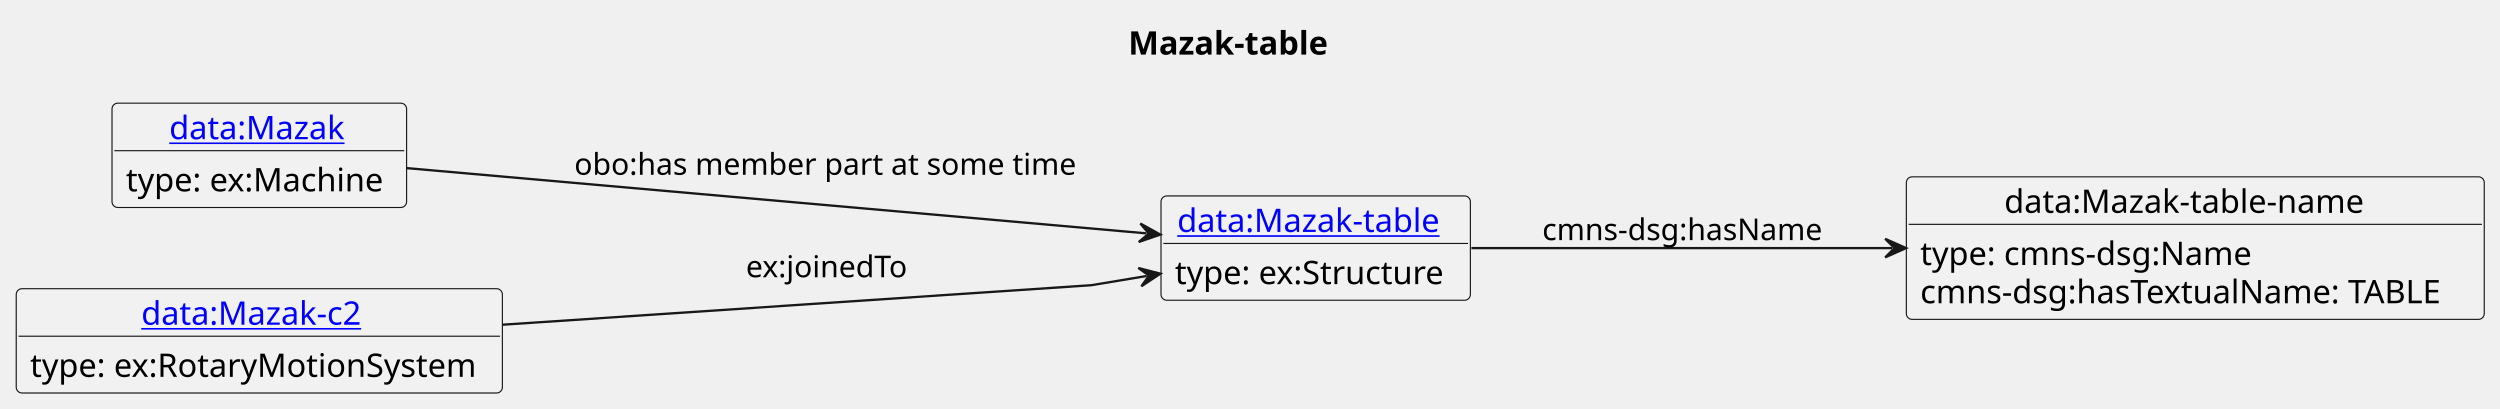
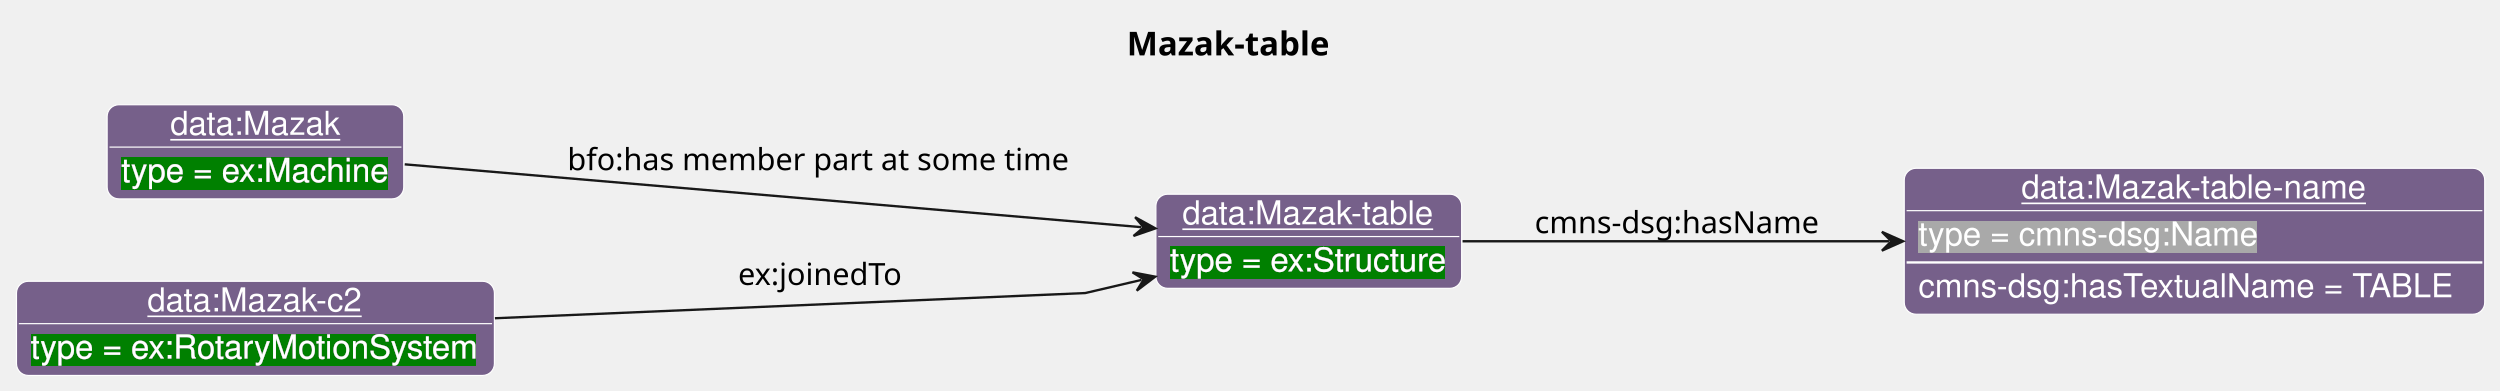
- <svg xmlns="http://www.w3.org/2000/svg" xmlns:xlink="http://www.w3.org/1999/xlink" contentStyleType="text/css" data-diagram-type="CLASS" height="176px" preserveAspectRatio="none" style="width:1078px;height:176px;background:#FFFFFF;" version="1.1" viewBox="0 0 1078 176" width="1078px" zoomAndPan="magnify">
-   <defs />
+ <svg xmlns="http://www.w3.org/2000/svg" contentStyleType="text/css" data-diagram-type="CLASS" height="166px" preserveAspectRatio="none" style="width:1062px;height:166px;background:#FFFFFF;" version="1.1" viewBox="0 0 1062 166" width="1062px" zoomAndPan="magnify">
+   <defs>
+     <filter height="1" id="bd0hana9frtzo0" width="1" x="0" y="0">
+       <feFlood flood-color="#008000" result="flood" />
+       <feComposite in="SourceGraphic" in2="flood" operator="over" />
+     </filter>
+     <filter height="1" id="bd0hana9frtzo1" width="1" x="0" y="0">
+       <feFlood flood-color="#A9A9A9" result="flood" />
+       <feComposite in="SourceGraphic" in2="flood" operator="over" />
+     </filter>
+   </defs>
  <g>
-     <text fill="#000000" font-family="sans-serif" font-size="14" font-weight="bold" lengthAdjust="spacing" textLength="91.178" x="486.518" y="23.535">Mazak-table</text>
-     <g class="entity" data-entity="o1" data-source-line="4" data-uid="ent0002" id="entity_o1">
-       <rect fill="#F1F1F1" height="44.977" rx="2.5" ry="2.5" style="stroke:#181818;stroke-width:0.5;" width="133.397" x="500.63" y="84.488" />
-       <a href="./Mazak-table.html" target="_top" title="./Mazak-table.html" xlink:actuate="onRequest" xlink:href="./Mazak-table.html" xlink:show="new" xlink:title="./Mazak-table.html" xlink:type="simple">
-         <text fill="#0000FF" font-family="sans-serif" font-size="14" lengthAdjust="spacing" text-decoration="underline" textLength="119.397" x="507.63" y="100.023">data:Mazak-table</text>
-       </a>
-       <line style="stroke:#181818;stroke-width:0.5;" x1="501.63" x2="633.027" y1="104.977" y2="104.977" />
-       <text fill="#000000" font-family="sans-serif" font-size="14" lengthAdjust="spacing" textLength="120.654" x="506.63" y="122.512">type: ex:Structure</text>
+     <text fill="#000000" font-family="sans-serif" font-size="14" font-weight="bold" lengthAdjust="spacing" textLength="91.178" x="478.669" y="23.535">Mazak-table</text>
+     <g class="entity" data-entity="v1" data-source-line="135" data-uid="ent0002" id="entity_v1">
+       <rect fill="#76608A" height="40" rx="5" ry="5" style="stroke:#FFFFFF;stroke-width:0.5;" width="129.893" x="491.02" y="82.488" />
+       <text fill="#FFFFFF" font-family="Helvetica" font-size="14" lengthAdjust="spacing" text-decoration="underline" textLength="107.393" x="502.27" y="95.269">data:Mazak-table</text>
+       <line style="stroke:#FFFFFF;stroke-width:0.5;" x1="492.02" x2="619.913" y1="100.488" y2="100.488" />
+       <text fill="#FFFFFF" filter="url(#bd0hana9frtzo0)" font-family="Helvetica" font-size="14" lengthAdjust="spacing" textLength="117.893" x="497.02" y="115.269">type = ex:Structure</text>
    </g>
-     <g class="entity" data-entity="o2" data-source-line="7" data-uid="ent0003" id="entity_o2">
-       <rect fill="#F1F1F1" height="61.465" rx="2.5" ry="2.5" style="stroke:#181818;stroke-width:0.5;" width="249.193" x="822.02" y="76.248" />
-       <text fill="#000000" font-family="sans-serif" font-size="14" lengthAdjust="spacing" textLength="164.787" x="864.223" y="91.783">data:Mazak-table-name</text>
-       <line style="stroke:#181818;stroke-width:0.5;" x1="823.02" x2="1070.213" y1="96.737" y2="96.737" />
-       <text fill="#000000" font-family="sans-serif" font-size="14" lengthAdjust="spacing" textLength="150.24" x="828.02" y="114.272">type: cmns-dsg:Name</text>
-       <text fill="#000000" font-family="sans-serif" font-size="14" lengthAdjust="spacing" textLength="237.193" x="828.02" y="130.76">cmns-dsg:hasTextualName: TABLE</text>
+     <g class="entity" data-entity="v2" data-source-line="135" data-uid="ent0003" id="entity_v2">
+       <rect fill="#76608A" height="62" rx="5" ry="5" style="stroke:#FFFFFF;stroke-width:0.5;" width="246.596" x="808.92" y="71.488" />
+       <text fill="#FFFFFF" font-family="Helvetica" font-size="14" lengthAdjust="spacing" text-decoration="underline" textLength="147.075" x="858.68" y="84.269">data:Mazak-table-name</text>
+       <line style="stroke:#FFFFFF;stroke-width:0.5;" x1="809.92" x2="1054.516" y1="89.488" y2="89.488" />
+       <text fill="#FFFFFF" filter="url(#bd0hana9frtzo1)" font-family="Helvetica" font-size="14" lengthAdjust="spacing" textLength="144.334" x="814.92" y="104.269">type = cmns-dsg:Name</text>
+       <line style="stroke:#FFFFFF;stroke-width:1;" x1="809.92" x2="1054.516" y1="111.488" y2="111.488" />
+       <text fill="#FFFFFF" font-family="Helvetica" font-size="14" lengthAdjust="spacing" textLength="234.596" x="814.92" y="126.269">cmns-dsg:hasTextualName  = TABLE</text>
    </g>
-     <g class="entity" data-entity="o3" data-source-line="10" data-uid="ent0004" id="entity_o3">
-       <rect fill="#F1F1F1" height="44.977" rx="2.5" ry="2.5" style="stroke:#181818;stroke-width:0.5;" width="127.022" x="48.3" y="44.488" />
-       <a href="./Mazak.html" target="_top" title="./Mazak.html" xlink:actuate="onRequest" xlink:href="./Mazak.html" xlink:show="new" xlink:title="./Mazak.html" xlink:type="simple">
-         <text fill="#0000FF" font-family="sans-serif" font-size="14" lengthAdjust="spacing" text-decoration="underline" textLength="77.67" x="72.976" y="60.023">data:Mazak</text>
-       </a>
-       <line style="stroke:#181818;stroke-width:0.5;" x1="49.3" x2="174.321" y1="64.977" y2="64.977" />
-       <text fill="#000000" font-family="sans-serif" font-size="14" lengthAdjust="spacing" textLength="115.022" x="54.3" y="82.512">type: ex:Machine</text>
+     <g class="entity" data-entity="v3" data-source-line="135" data-uid="ent0004" id="entity_v3">
+       <rect fill="#76608A" height="40" rx="5" ry="5" style="stroke:#FFFFFF;stroke-width:0.5;" width="126.01" x="45.51" y="44.488" />
+       <text fill="#FFFFFF" font-family="Helvetica" font-size="14" lengthAdjust="spacing" text-decoration="underline" textLength="72.372" x="72.329" y="57.269">data:Mazak</text>
+       <line style="stroke:#FFFFFF;stroke-width:0.5;" x1="46.51" x2="170.52" y1="62.488" y2="62.488" />
+       <text fill="#FFFFFF" filter="url(#bd0hana9frtzo0)" font-family="Helvetica" font-size="14" lengthAdjust="spacing" textLength="114.01" x="51.51" y="77.269">type = ex:Machine</text>
    </g>
-     <g class="entity" data-entity="o4" data-source-line="13" data-uid="ent0005" id="entity_o4">
-       <rect fill="#F1F1F1" height="44.977" rx="2.5" ry="2.5" style="stroke:#181818;stroke-width:0.5;" width="209.627" x="7" y="124.488" />
-       <a href="./Mazak-c2.html" target="_top" title="./Mazak-c2.html" xlink:actuate="onRequest" xlink:href="./Mazak-c2.html" xlink:show="new" xlink:title="./Mazak-c2.html" xlink:type="simple">
-         <text fill="#0000FF" font-family="sans-serif" font-size="14" lengthAdjust="spacing" text-decoration="underline" textLength="101.794" x="60.916" y="140.023">data:Mazak-c2</text>
-       </a>
-       <line style="stroke:#181818;stroke-width:0.5;" x1="8" x2="215.627" y1="144.977" y2="144.977" />
-       <text fill="#000000" font-family="sans-serif" font-size="14" lengthAdjust="spacing" textLength="197.627" x="13" y="162.512">type: ex:RotaryMotionSystem</text>
+     <g class="entity" data-entity="v4" data-source-line="135" data-uid="ent0005" id="entity_v4">
+       <rect fill="#76608A" height="40" rx="5" ry="5" style="stroke:#FFFFFF;stroke-width:0.5;" width="203.023" x="7" y="119.488" />
+       <text fill="#FFFFFF" font-family="Helvetica" font-size="14" lengthAdjust="spacing" text-decoration="underline" textLength="91.82" x="62.602" y="132.269">data:Mazak-c2</text>
+       <line style="stroke:#FFFFFF;stroke-width:0.5;" x1="8" x2="209.023" y1="137.488" y2="137.488" />
+       <text fill="#FFFFFF" filter="url(#bd0hana9frtzo0)" font-family="Helvetica" font-size="14" lengthAdjust="spacing" textLength="191.023" x="13" y="152.269">type = ex:RotaryMotionSystem</text>
    </g>
-     <g class="link" data-entity-1="o1" data-entity-2="o2" data-source-line="16" data-uid="lnk6" id="link_o1_o2">
-       <path codeLine="16" d="M634.48,106.978 C686.15,106.978 753.43,106.978 815.89,106.978" fill="none" id="o1-to-o2" style="stroke:#181818;stroke-width:1;" />
-       <polygon fill="#181818" points="821.89,106.978,812.89,102.978,816.89,106.978,812.89,110.978,821.89,106.978" style="stroke:#181818;stroke-width:1;" />
-       <text fill="#000000" font-family="sans-serif" font-size="13" lengthAdjust="spacing" textLength="126.077" x="665.02" y="103.547">cmns-dsg:hasName</text>
+     <g class="link" data-entity-1="v1" data-entity-2="v2" data-source-line="177" data-uid="lnk6" id="link_v1_v2">
+       <path codeLine="177" d="M621.3,102.488 C672.61,102.488 739.97,102.488 802.43,102.488" fill="none" id="v1-to-v2" style="stroke:#181818;stroke-width:1;" />
+       <polygon fill="#181818" points="808.43,102.488,799.43,98.488,803.43,102.488,799.43,106.488,808.43,102.488" style="stroke:#181818;stroke-width:1;" />
+       <text fill="#000000" font-family="sans-serif" font-size="13" lengthAdjust="spacing" textLength="126.077" x="651.92" y="99.057">cmns-dsg:hasName</text>
    </g>
-     <g class="link" data-entity-1="o3" data-entity-2="o1" data-source-line="18" data-uid="lnk7" id="link_o3_o1">
-       <path codeLine="18" d="M175.4,72.498 C260.81,80.028 407.223,92.951 494.363,100.632" fill="none" id="o3-to-o1" style="stroke:#181818;stroke-width:1;" />
-       <polygon fill="#181818" points="500.34,101.158,491.726,96.384,495.359,100.719,491.024,104.353,500.34,101.158" style="stroke:#181818;stroke-width:1;" />
-       <text fill="#000000" font-family="sans-serif" font-size="13" lengthAdjust="spacing" textLength="222.542" x="247.63" y="75.367">obo:has member part at some time</text>
+     <g class="link" data-entity-1="v3" data-entity-2="v1" data-source-line="177" data-uid="lnk7" id="link_v3_v1">
+       <path codeLine="177" d="M171.92,69.808 C256.2,76.998 399.672,89.238 484.842,96.508" fill="none" id="v3-to-v1" style="stroke:#181818;stroke-width:1;" />
+       <polygon fill="#181818" points="490.82,97.018,482.193,92.267,485.838,96.593,481.512,100.238,490.82,97.018" style="stroke:#181818;stroke-width:1;" />
+       <text fill="#000000" font-family="sans-serif" font-size="13" lengthAdjust="spacing" textLength="219.337" x="241.02" y="72.287">bfo:has member part at some time</text>
    </g>
-     <g class="link" data-entity-1="o4" data-entity-2="o1" data-source-line="19" data-uid="lnk8" id="link_o4_o1">
-       <path codeLine="19" d="M216.79,140.008 C322.43,132.918 470.63,122.978 470.63,122.978 C470.63,122.978 477.892,121.768 494.462,118.998" fill="none" id="o4-to-o1" style="stroke:#181818;stroke-width:1;" />
-       <polygon fill="#181818" points="500.38,118.008,490.844,115.547,495.448,118.833,492.163,123.438,500.38,118.008" style="stroke:#181818;stroke-width:1;" />
-       <text fill="#000000" font-family="sans-serif" font-size="13" lengthAdjust="spacing" textLength="74.725" x="321.63" y="119.547">ex:joinedTo</text>
+     <g class="link" data-entity-1="v4" data-entity-2="v1" data-source-line="177" data-uid="lnk8" id="link_v4_v1">
+       <path codeLine="177" d="M210.24,135.188 C314.11,130.758 461.02,124.488 461.02,124.488 C461.02,124.488 468.388,122.767 484.908,118.897" fill="none" id="v4-to-v1" style="stroke:#181818;stroke-width:1;" />
+       <polygon fill="#181818" points="490.75,117.528,481.075,115.686,485.882,118.669,482.9,123.476,490.75,117.528" style="stroke:#181818;stroke-width:1;" />
+       <text fill="#000000" font-family="sans-serif" font-size="13" lengthAdjust="spacing" textLength="74.725" x="313.52" y="121.057">ex:joinedTo</text>
    </g>
  </g>
</svg>
